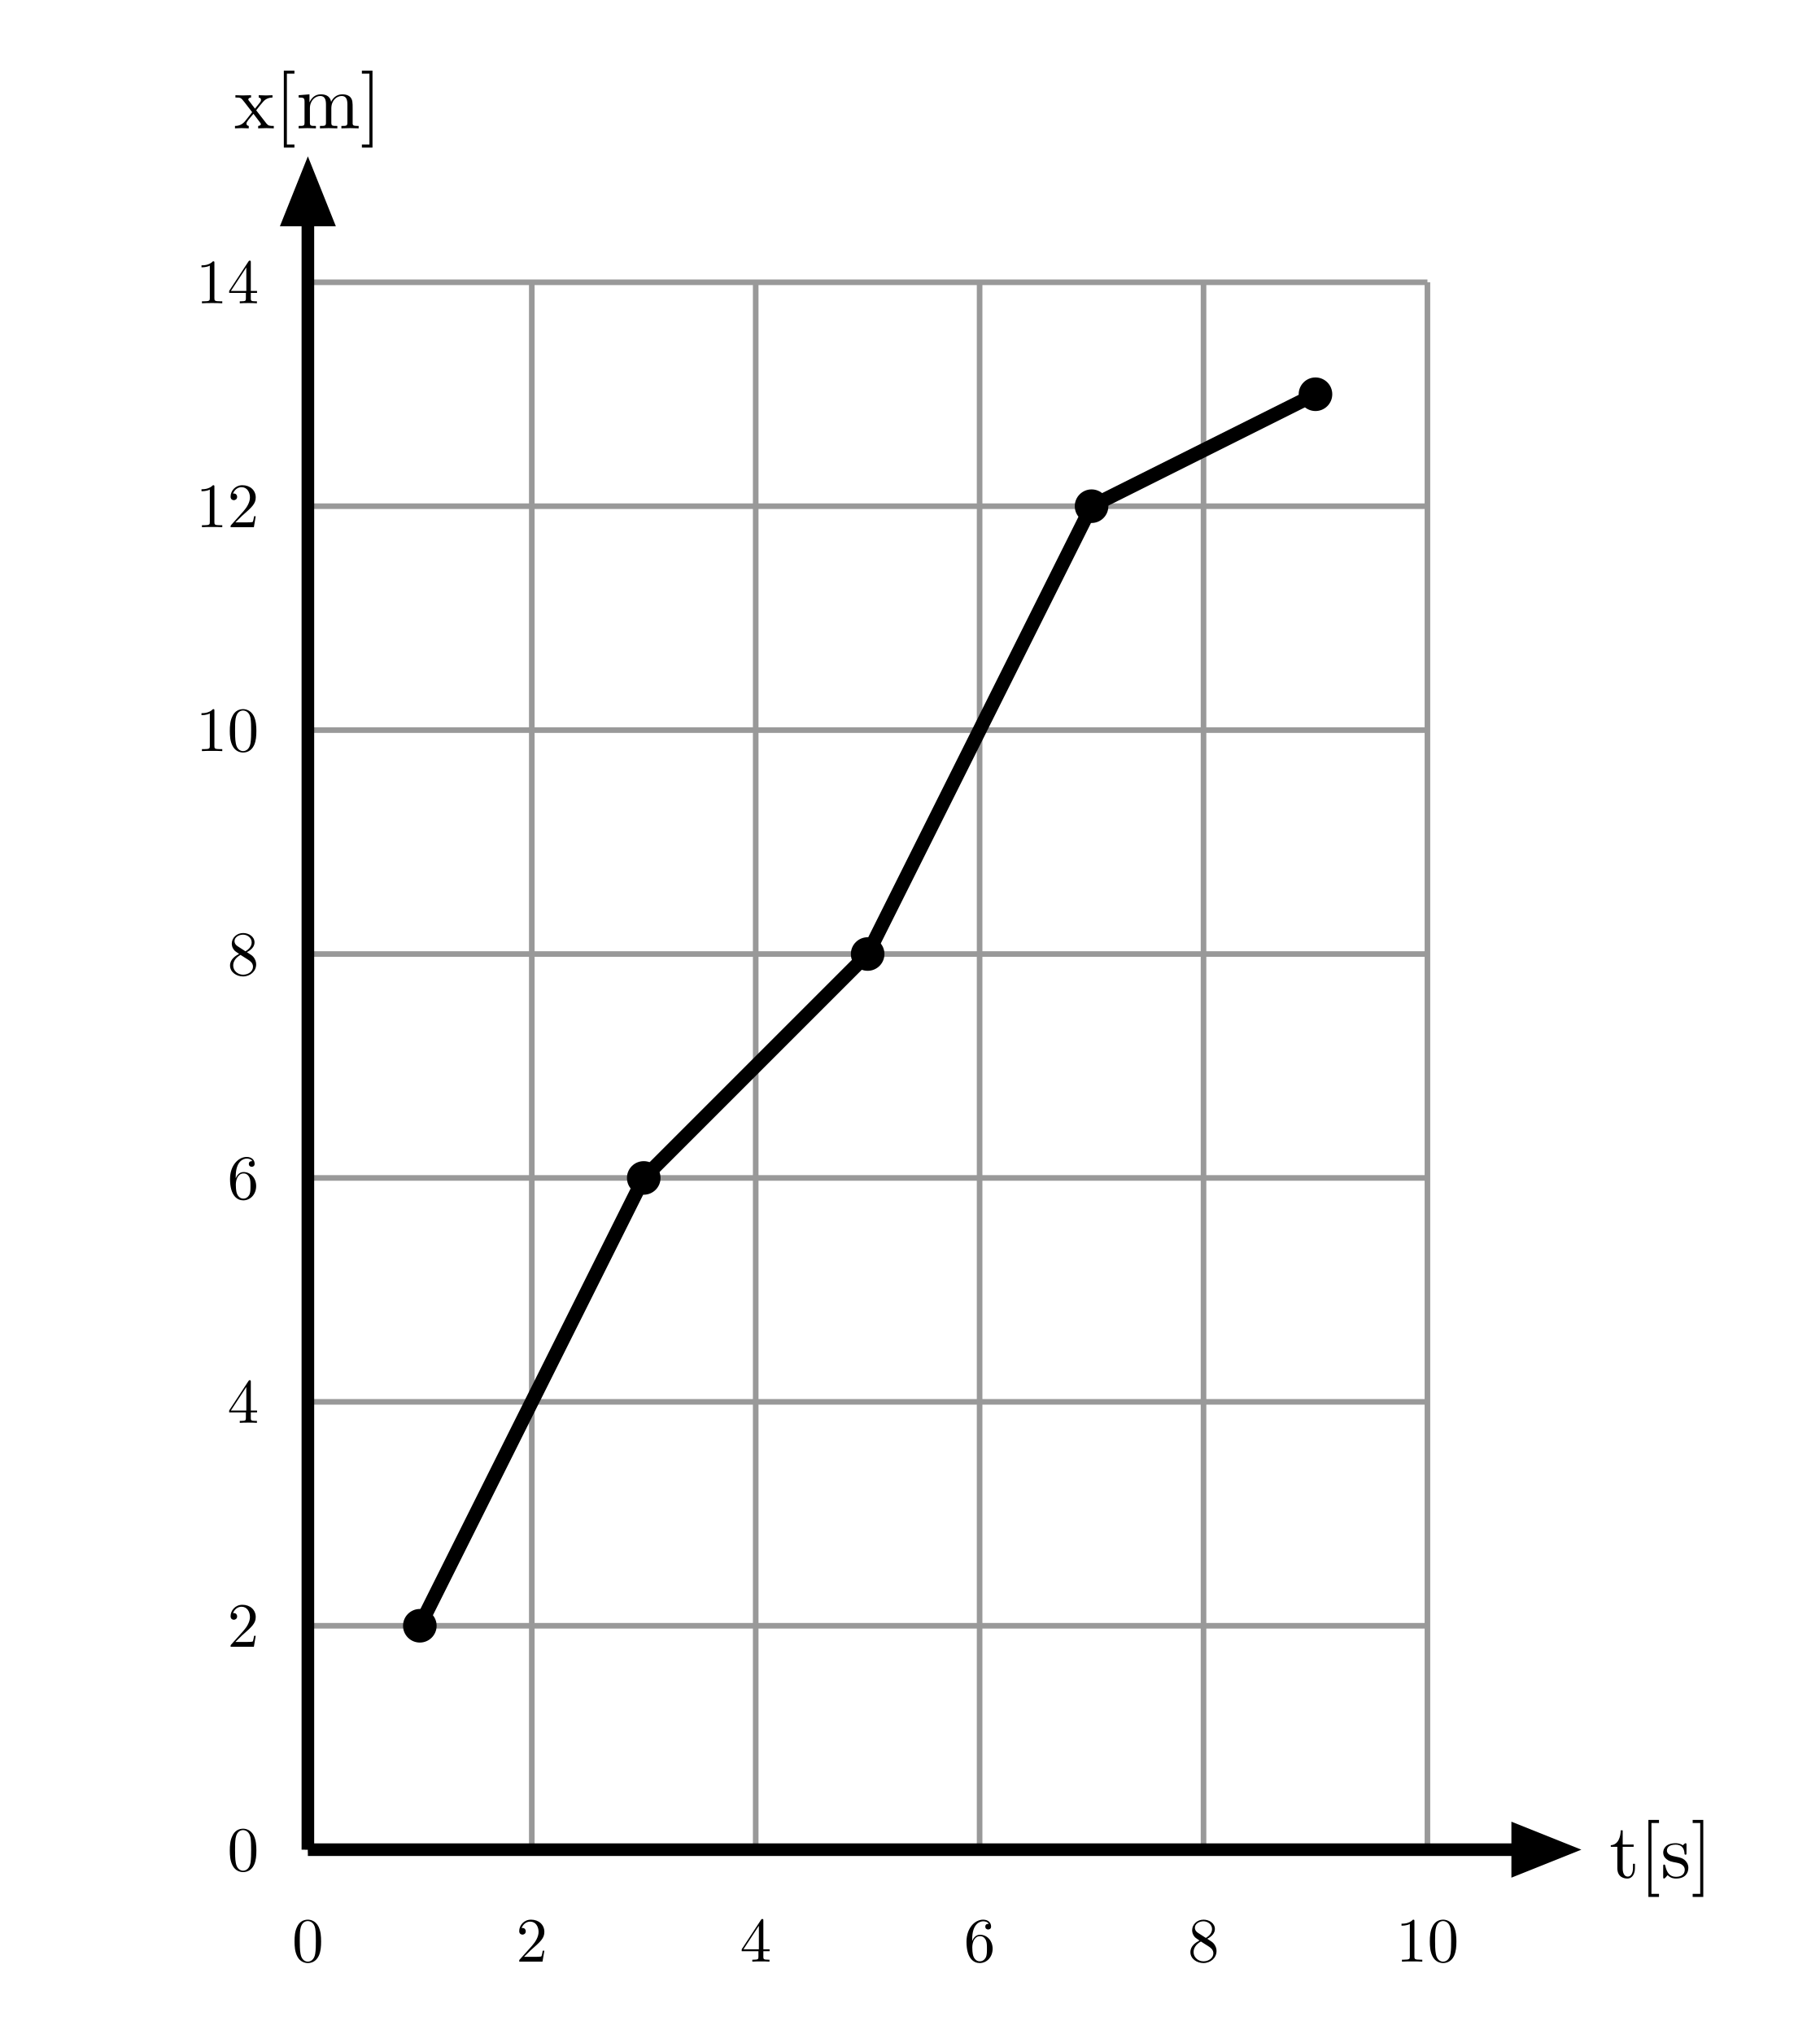
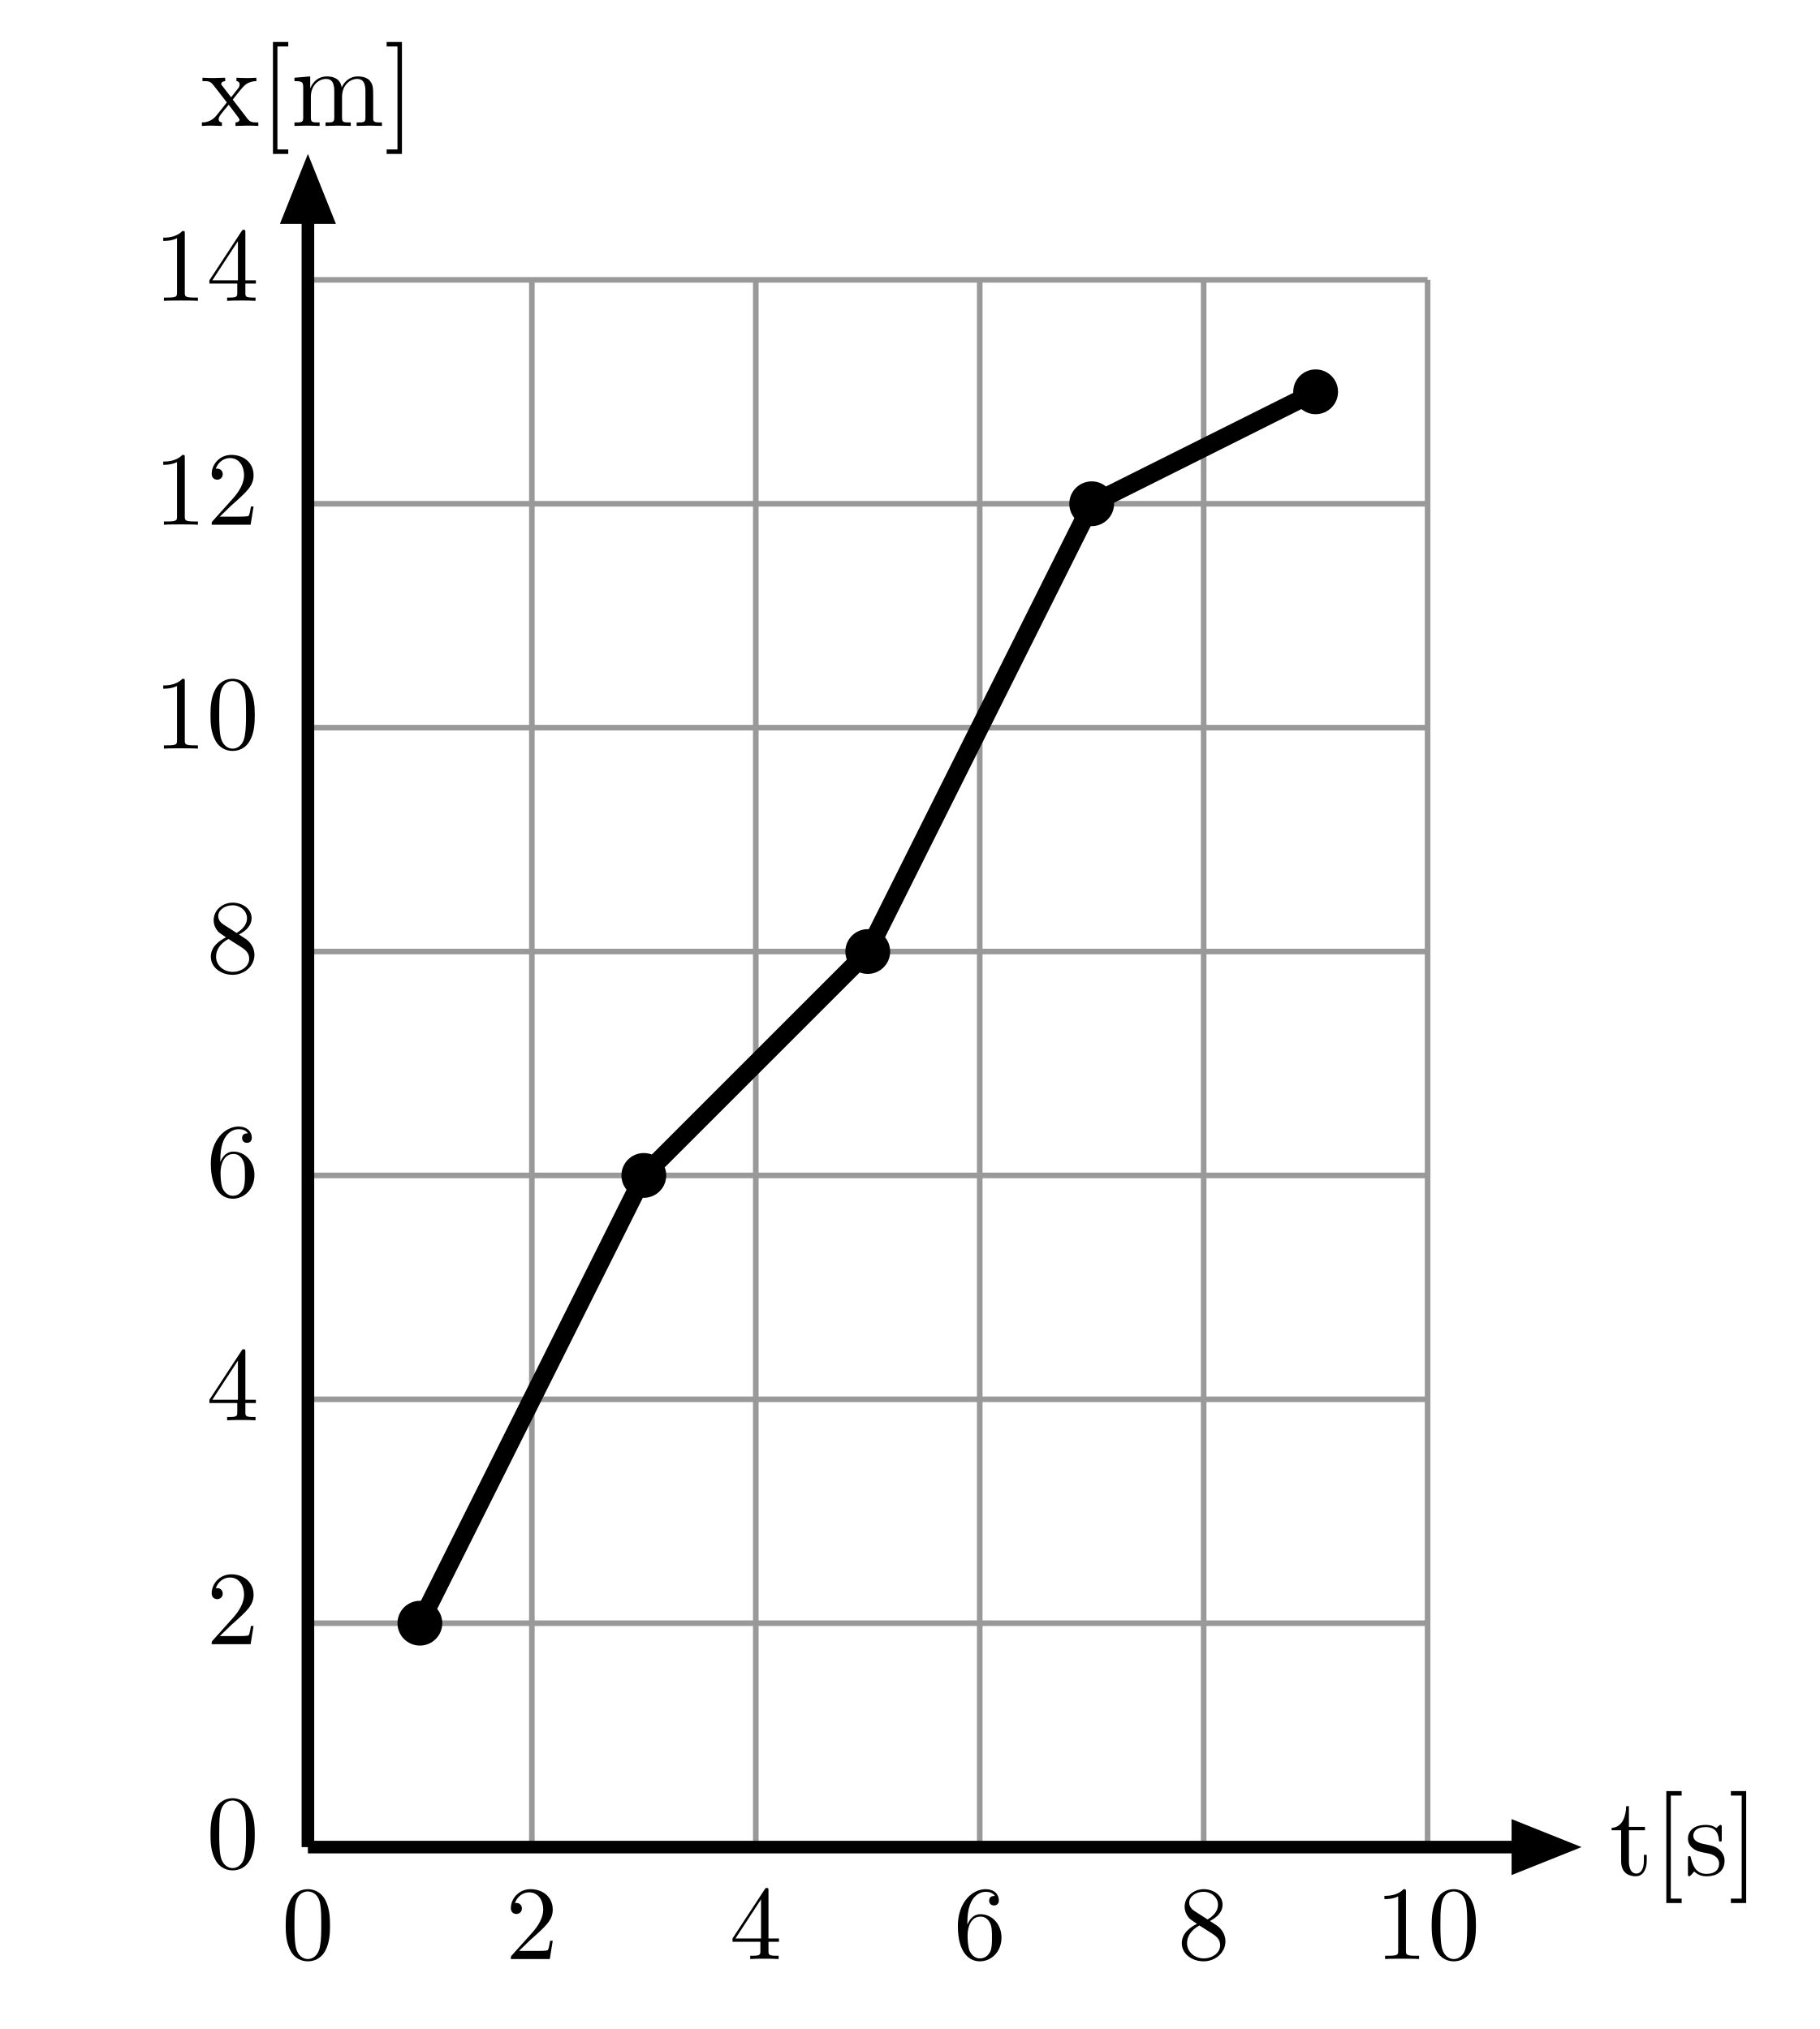
- <svg xmlns="http://www.w3.org/2000/svg" fill="currentColor" viewBox="0 -14 260 290" width="161" height="180" font-family="'Latin Modern Roman', Georgia, serif">
+ <svg xmlns="http://www.w3.org/2000/svg" fill="currentColor" viewBox="0 -14 260 290" width="250" font-family="'Latin Modern Roman', Georgia, serif">
  <g stroke="currentColor" stroke-width="0.8" opacity="0.4">
    <line x1="44" y1="26" x2="44" y2="250" />
    <line x1="76" y1="26" x2="76" y2="250" />
    <line x1="108" y1="26" x2="108" y2="250" />
    <line x1="140" y1="26" x2="140" y2="250" />
    <line x1="172" y1="26" x2="172" y2="250" />
    <line x1="204" y1="26" x2="204" y2="250" />
    <line x1="44" y1="250" x2="204" y2="250" />
    <line x1="44" y1="218" x2="204" y2="218" />
    <line x1="44" y1="186" x2="204" y2="186" />
    <line x1="44" y1="154" x2="204" y2="154" />
    <line x1="44" y1="122" x2="204" y2="122" />
    <line x1="44" y1="90" x2="204" y2="90" />
    <line x1="44" y1="58" x2="204" y2="58" />
    <line x1="44" y1="26" x2="204" y2="26" />
  </g>
  <g stroke="currentColor" stroke-width="1.8" fill="none">
    <line x1="44" y1="250" x2="44" y2="16" />
    <line x1="44" y1="250" x2="220" y2="250" />
  </g>
  <polygon points="44,8 40,18 48,18" fill="currentColor" />
  <polygon points="226,250 216,246 216,254" fill="currentColor" />
-   <text x="44" y="4" font-size="11" text-anchor="middle">x[m]</text>
-   <text x="230" y="254" font-size="11">t[s]</text>
-   <g font-size="9" text-anchor="middle">
+   <text x="44" y="4" font-size="16" text-anchor="middle">x[m]</text>
+   <text x="230" y="254" font-size="16">t[s]</text>
+   <g font-size="15" text-anchor="middle">
    <text x="44" y="266">0</text>
    <text x="76" y="266">2</text>
    <text x="108" y="266">4</text>
    <text x="140" y="266">6</text>
    <text x="172" y="266">8</text>
    <text x="204" y="266">10</text>
  </g>
-   <g font-size="9" text-anchor="end">
+   <g font-size="15" text-anchor="end">
    <text x="37" y="253">0</text>
    <text x="37" y="221">2</text>
    <text x="37" y="189">4</text>
    <text x="37" y="157">6</text>
    <text x="37" y="125">8</text>
    <text x="37" y="93">10</text>
    <text x="37" y="61">12</text>
    <text x="37" y="29">14</text>
  </g>
-   <polyline points="60,218 92,154 124,122 156,58 188,42" fill="none" stroke="currentColor" stroke-width="2" />
-   <circle cx="60" cy="218" r="2.4" fill="currentColor" />
-   <circle cx="92" cy="154" r="2.4" fill="currentColor" />
-   <circle cx="124" cy="122" r="2.4" fill="currentColor" />
-   <circle cx="156" cy="58" r="2.4" fill="currentColor" />
-   <circle cx="188" cy="42" r="2.4" fill="currentColor" />
+   <polyline points="60,218 92,154 124,122 156,58 188,42" fill="none" stroke="currentColor" stroke-width="2.6" />
+   <circle cx="60" cy="218" r="3.2" fill="currentColor" />
+   <circle cx="92" cy="154" r="3.2" fill="currentColor" />
+   <circle cx="124" cy="122" r="3.2" fill="currentColor" />
+   <circle cx="156" cy="58" r="3.2" fill="currentColor" />
+   <circle cx="188" cy="42" r="3.2" fill="currentColor" />
</svg>
